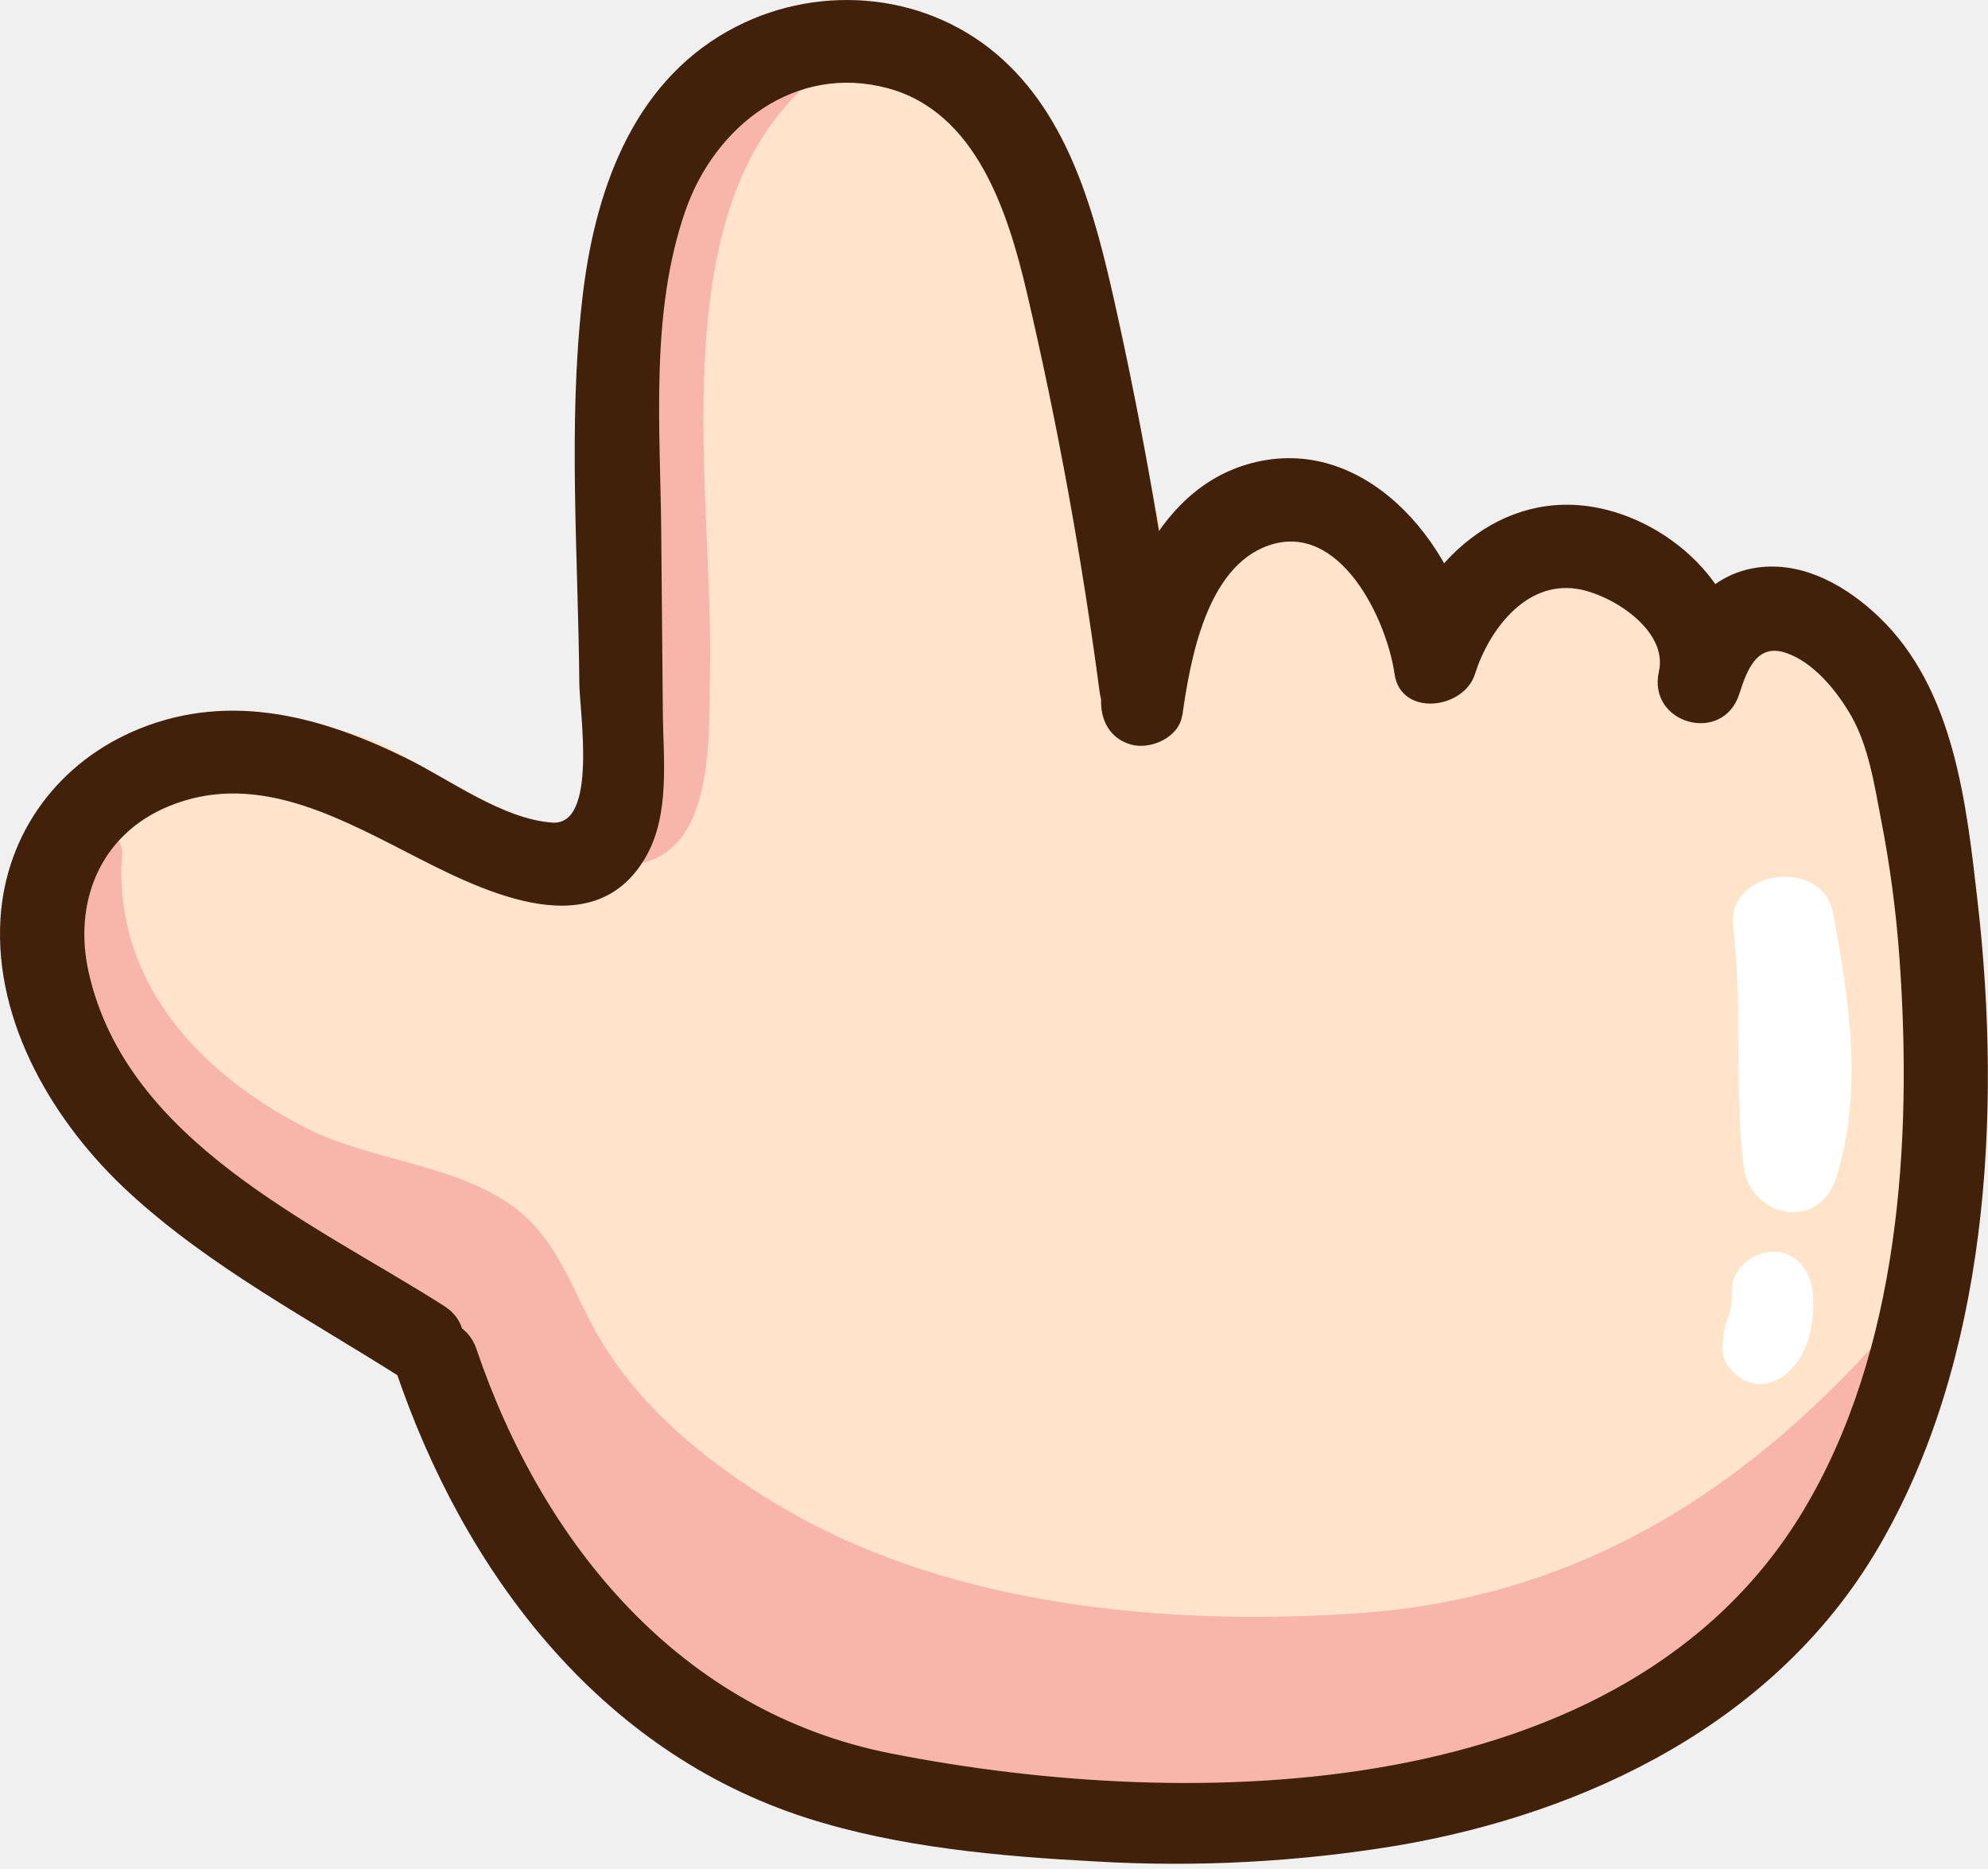
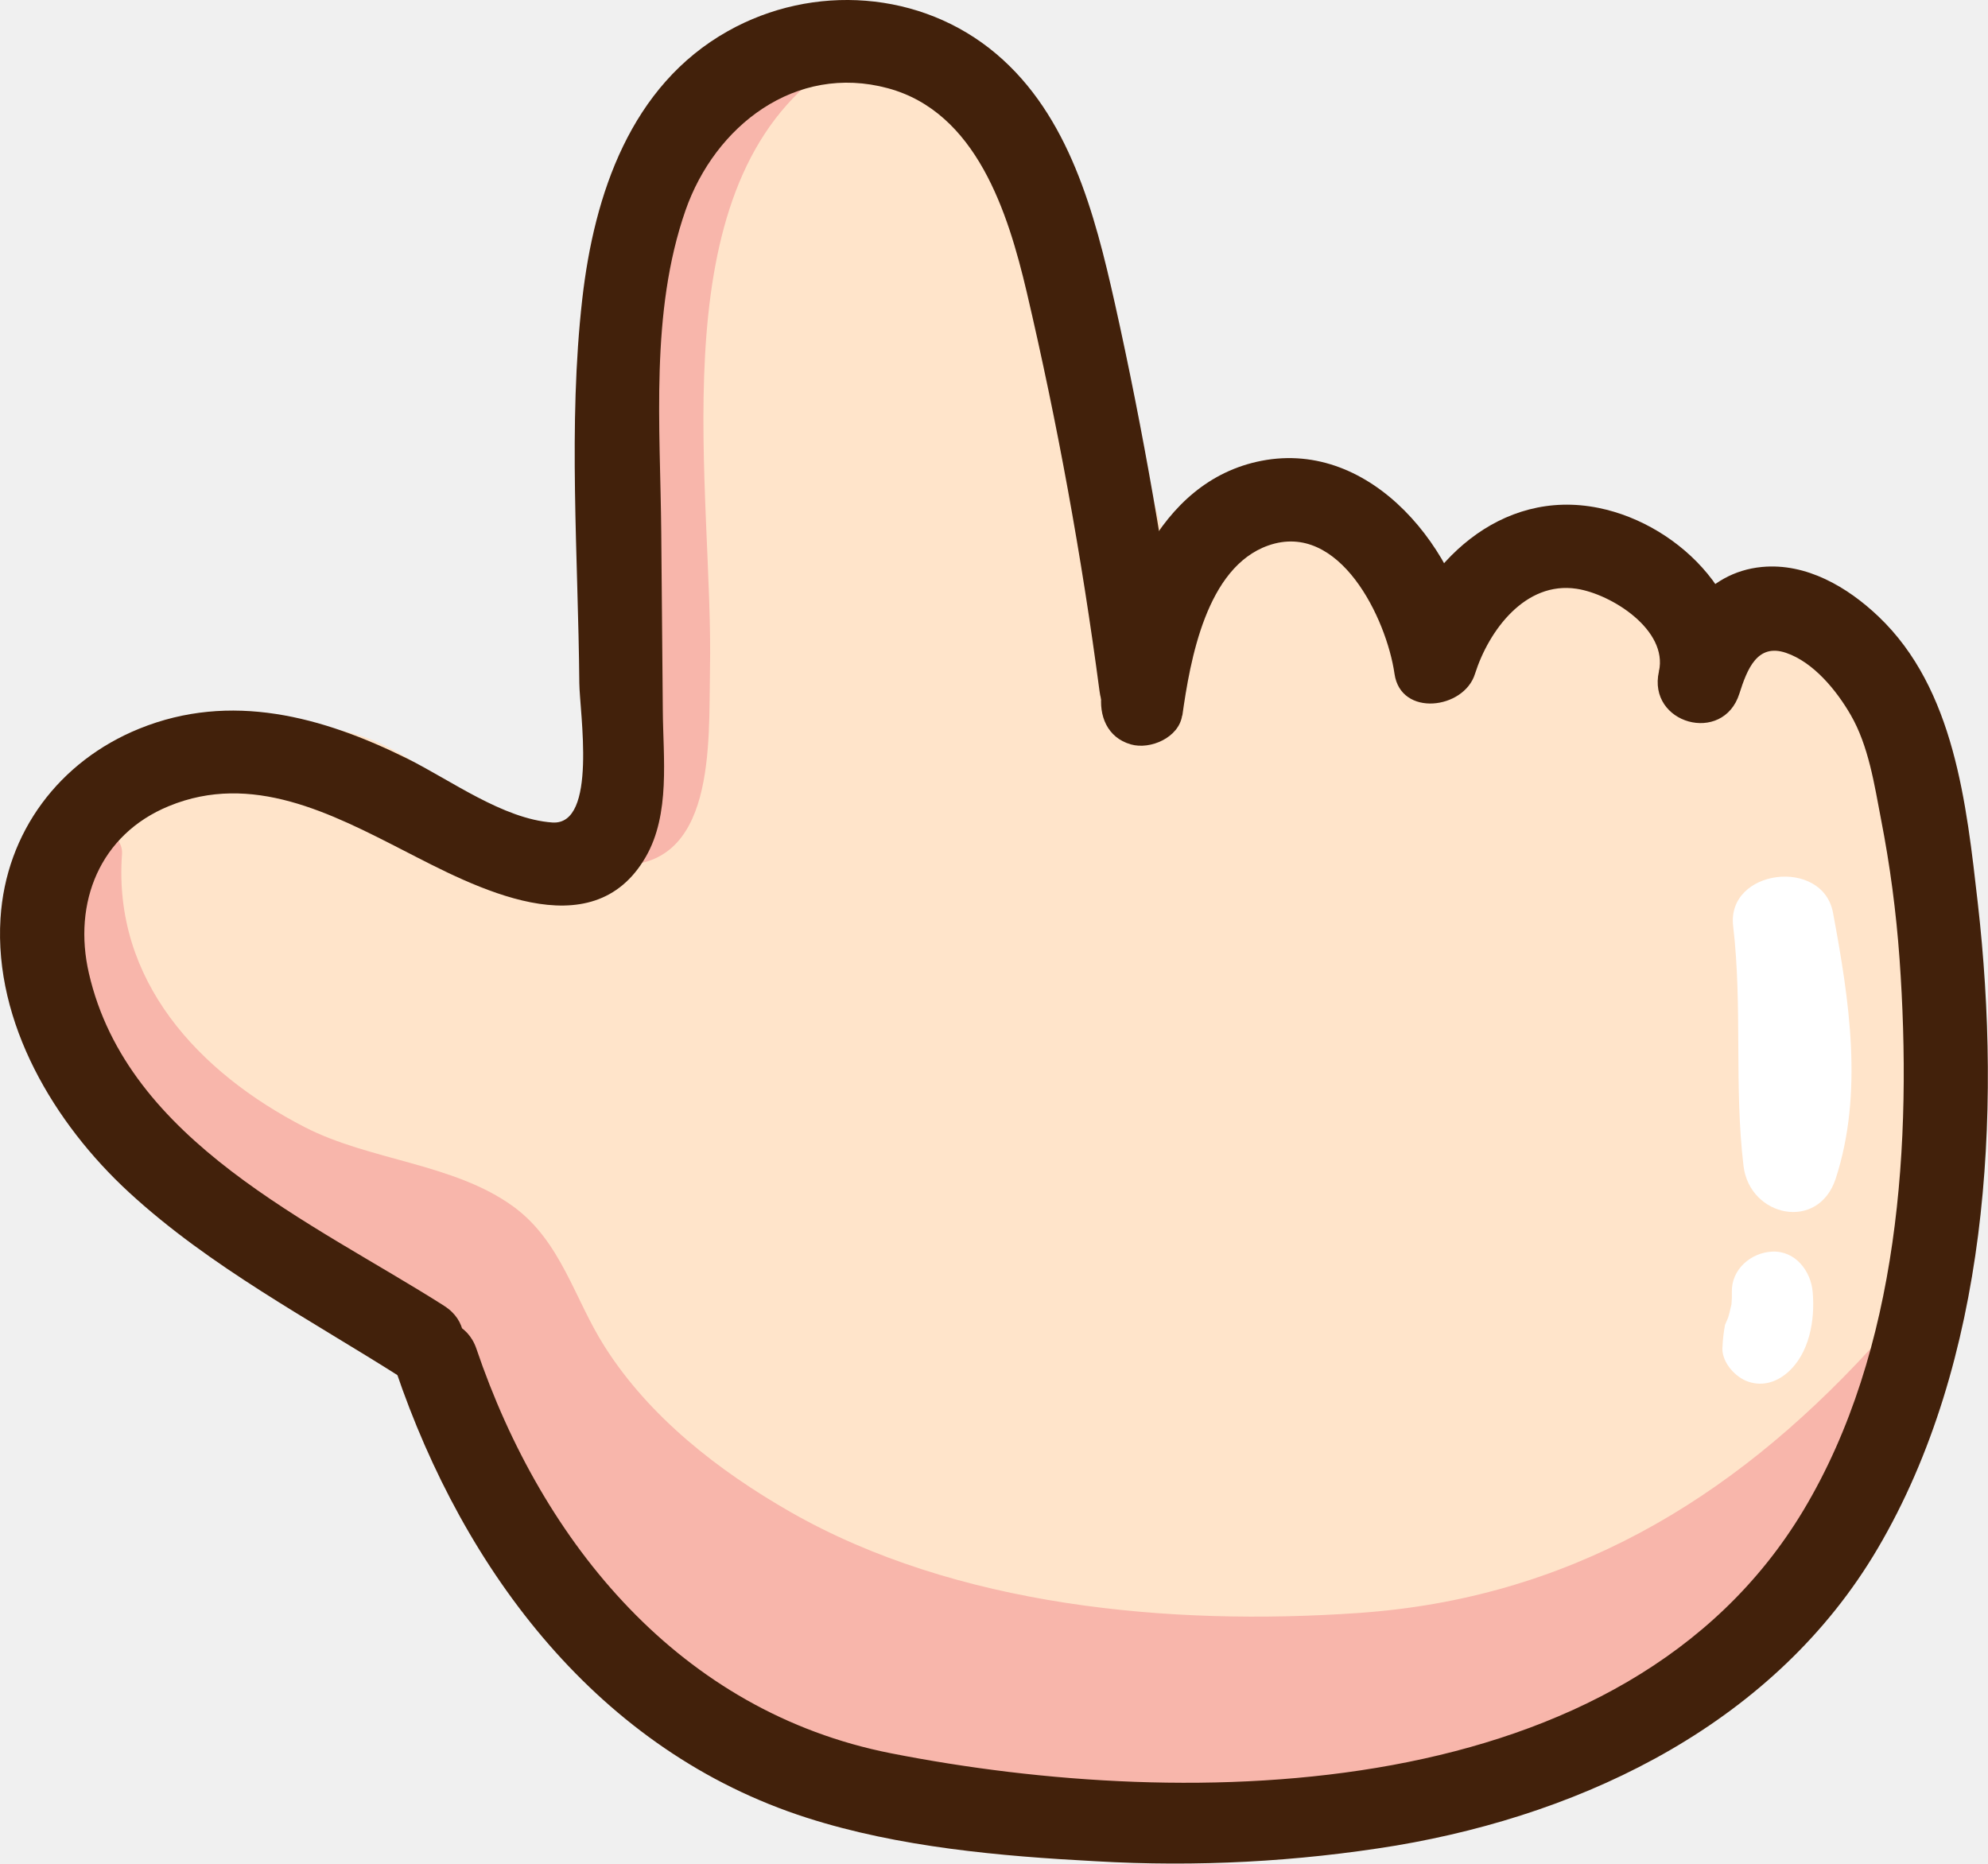
- <svg xmlns="http://www.w3.org/2000/svg" width="100" height="94" viewBox="0 0 100 94" fill="none">
+ <svg xmlns="http://www.w3.org/2000/svg" width="32" height="30" viewBox="0 0 32 30" fill="none">
  <g clip-path="url(#clip0_6_1530)">
-     <path d="M88.631 30.059C87.72 30.565 87.041 31.316 86.421 32.137C86.343 32.239 86.249 32.355 86.151 32.473C85.31 30.55 84.326 28.694 82.407 27.627C80.442 26.535 78.041 26.535 76.295 28.046C75.628 28.667 75.063 29.389 74.62 30.185C74.481 30.419 74.315 30.799 74.12 31.159C73.365 30.067 72.747 28.889 71.844 27.906C71.154 27.132 70.296 26.527 69.336 26.136C68.376 25.746 67.339 25.581 66.305 25.653C63.249 25.885 61.066 27.618 59.396 29.873C58.492 26.773 57.588 23.673 56.683 20.573C55.53 16.627 54.587 12.372 52.352 8.862C50.483 5.924 47.754 3.741 44.249 3.228C43.234 3.08 42.203 3.092 41.192 3.263C40.735 3.003 40.195 2.933 39.686 3.066C38.631 3.313 37.674 3.873 36.942 4.673C36.649 4.803 36.392 5.001 36.191 5.251C33.388 8.674 32.592 12.809 32.417 17.137C32.212 22.137 32.31 27.164 32.277 32.169C32.26 34.597 32.332 37.046 32.218 39.472C32.19 40.081 32.203 41.192 31.76 41.67C31.105 42.377 28.354 43.036 27.551 42.711C23.388 41.035 20.991 37.208 16.468 36.629C12.925 36.178 9.066 36.946 6.263 39.249C2.864 42.041 2.281 46.564 3.774 50.539C5.354 54.755 8.408 58.546 11.65 61.618C14.892 64.689 20.264 64.126 23.154 67.623C25.711 70.716 25.645 77.652 28.042 80.861C30.751 84.491 34.406 86.34 38.739 87.432C43.895 88.741 49.169 89.892 54.489 90.2C59.466 90.486 64.515 90.169 69.46 89.593C77.755 88.626 86.068 86.22 91.233 79.189C96.33 72.247 97.302 62.958 97.718 54.615C97.945 50.103 98.148 24.745 88.631 30.059Z" fill="#FFE4CA" />
-     <path d="M94.021 67.915C87.035 75.501 78.834 80.417 68.314 81.135C58.855 81.79 48.08 80.812 39.743 76.044C36.146 73.986 32.653 71.27 30.413 67.729C28.885 65.328 28.23 62.451 25.829 60.693C22.83 58.51 18.601 58.386 15.318 56.692C9.981 53.941 5.676 49.316 6.139 42.963C6.224 41.778 4.305 41.197 3.816 42.334C-0.162 51.551 4.846 59.973 13.251 64.319C15.355 65.411 18.874 65.847 20.623 67.327C22.288 68.742 22.982 71.715 24.168 73.669C26.98 78.353 30.962 82.226 35.722 84.907C52.686 94.311 90.995 93.004 95.448 68.74C95.588 67.969 94.643 67.238 94.021 67.915Z" fill="#F8B6AB" />
-     <path d="M40.101 3.591C24.919 11.539 35.081 30.088 30.149 42.511C29.948 43.018 30.45 43.48 30.909 43.507C36.039 43.808 35.639 37.368 35.711 33.74C35.904 24.738 33.122 10.354 40.937 3.971C41.793 3.285 40.994 3.13 40.101 3.591Z" fill="#F8B6AB" />
-     <path d="M92.202 45.908C91.681 43.112 86.839 43.712 87.181 46.587C87.655 50.619 87.221 54.647 87.703 58.652C88.013 61.209 91.467 61.964 92.342 59.281C93.744 54.963 93.021 50.298 92.202 45.908Z" fill="white" />
-     <path d="M91.183 64.989C91.093 63.933 90.31 62.905 89.151 62.955C88.074 63.003 87.085 63.85 87.116 64.989C87.121 65.194 87.115 65.399 87.096 65.603C87.072 65.681 87.016 65.963 87 66.022C86.985 66.081 86.946 66.201 86.913 66.29C87.059 65.974 87.011 66.09 86.773 66.64C86.706 66.991 86.663 67.347 86.647 67.705C86.559 68.439 87.199 69.183 87.817 69.451C88.557 69.764 89.297 69.565 89.895 69.058C91.019 68.096 91.305 66.404 91.183 64.989Z" fill="white" />
-     <path d="M22.354 65.69C15.693 61.457 6.418 57.436 4.473 48.958C3.654 45.408 5.019 41.972 8.496 40.547C12.661 38.831 16.65 40.907 20.332 42.795C23.825 44.587 29.767 47.816 32.483 43.101C33.727 40.94 33.356 38.117 33.341 35.735L33.262 26.796C33.214 21.456 32.692 15.717 34.482 10.585C35.965 6.331 40.012 3.185 44.659 4.438C49.119 5.641 50.704 10.69 51.645 14.681C53.193 21.302 54.411 27.997 55.306 34.749C55.454 35.882 56.161 36.836 57.404 36.849C58.423 36.86 59.652 35.873 59.504 34.749C58.63 28.2 57.517 21.69 56.074 15.239C55.07 10.749 53.789 5.815 50.117 2.711C46.342 -0.48 40.896 -0.843 36.611 1.565C31.725 4.309 29.889 9.764 29.291 15.03C28.566 21.389 29.084 27.975 29.141 34.36C29.151 35.799 30.075 41.529 27.785 41.372C25.314 41.202 22.653 39.23 20.485 38.156C16.22 36.045 11.609 34.784 7.007 36.654C2.991 38.281 0.295 41.856 0.024 46.2C-0.303 51.457 2.744 56.528 6.481 59.969C10.572 63.736 15.571 66.356 20.234 69.32C22.522 70.772 24.628 67.138 22.354 65.695V65.69Z" fill="#42210B" />
-     <path d="M59.471 36.006C59.866 33.199 60.68 28.532 63.8 27.438C67.388 26.18 69.751 31.131 70.148 33.895C70.462 36.078 73.641 35.681 74.195 33.895C74.887 31.712 76.725 29.221 79.31 29.614C81.056 29.881 83.916 31.686 83.447 33.775C82.853 36.41 86.675 37.473 87.494 34.891C87.891 33.642 88.4 32.349 89.838 32.836C91.227 33.308 92.384 34.736 93.091 35.956C93.995 37.512 94.283 39.466 94.619 41.21C95.072 43.527 95.382 45.869 95.549 48.224C96.204 57.393 95.549 67.917 90.705 75.985C81.755 90.871 59.855 91.157 44.801 88.186C34.231 86.097 27.3 77.672 23.962 67.838C23.089 65.295 19.044 66.386 19.915 68.954C23.34 79.046 30.119 88.085 40.595 91.438C45.207 92.914 50.315 93.368 55.131 93.621C60.178 93.916 65.242 93.651 70.231 92.831C79.89 91.196 89.33 86.588 94.447 77.897C99.998 68.473 100.701 56.068 99.487 45.434C98.919 40.457 98.323 34.655 94.495 31.011C92.931 29.525 90.858 28.307 88.629 28.518C85.773 28.791 84.234 31.256 83.44 33.758L87.487 34.873C88.489 30.426 84.588 26.397 80.419 25.55C75.466 24.543 71.554 28.307 70.141 32.753H74.189C73.47 27.752 69.048 22.092 63.455 23.179C58.168 24.207 56.074 30.177 55.417 34.862C55.26 35.995 55.694 37.104 56.884 37.445C57.864 37.726 59.307 37.1 59.464 35.98L59.471 36.006Z" fill="#42210B" />
+     <path d="M28.362 9.619C28.07 9.781 27.853 10.021 27.655 10.284C27.63 10.317 27.6 10.354 27.568 10.391C27.299 9.776 26.984 9.182 26.37 8.841C25.741 8.491 24.973 8.491 24.414 8.975C24.201 9.173 24.02 9.404 23.878 9.659C23.834 9.734 23.781 9.856 23.718 9.971C23.477 9.621 23.279 9.244 22.99 8.93C22.769 8.682 22.495 8.489 22.188 8.364C21.88 8.239 21.549 8.186 21.218 8.209C20.24 8.283 19.541 8.838 19.007 9.559C18.718 8.567 18.428 7.575 18.139 6.583C17.77 5.321 17.468 3.959 16.753 2.836C16.155 1.896 15.281 1.197 14.159 1.033C13.835 0.986 13.505 0.989 13.181 1.044C13.035 0.961 12.862 0.938 12.7 0.981C12.362 1.06 12.056 1.239 11.821 1.495C11.728 1.537 11.645 1.6 11.581 1.68C10.684 2.776 10.429 4.099 10.373 5.484C10.308 7.084 10.339 8.692 10.329 10.294C10.323 11.071 10.346 11.855 10.31 12.631C10.301 12.826 10.305 13.181 10.163 13.334C9.954 13.561 9.073 13.772 8.816 13.668C7.484 13.131 6.717 11.906 5.27 11.721C4.136 11.577 2.901 11.823 2.004 12.56C0.916 13.453 0.73 14.9 1.208 16.172C1.713 17.521 2.691 18.735 3.728 19.718C4.765 20.701 6.484 20.52 7.409 21.639C8.227 22.629 8.206 24.849 8.973 25.875C9.84 27.037 11.01 27.629 12.396 27.978C14.046 28.397 15.734 28.765 17.436 28.864C19.029 28.955 20.645 28.854 22.227 28.67C24.882 28.36 27.542 27.59 29.194 25.34C30.826 23.119 31.136 20.147 31.27 17.477C31.343 16.033 31.407 7.918 28.362 9.619Z" fill="#FFE4CA" />
+     <path d="M30.087 21.733C27.851 24.16 25.227 25.733 21.861 25.963C18.834 26.173 15.386 25.86 12.718 24.334C11.567 23.675 10.449 22.806 9.732 21.673C9.243 20.905 9.034 19.984 8.265 19.422C7.306 18.723 5.952 18.683 4.902 18.141C3.194 17.261 1.816 15.781 1.964 13.748C1.992 13.369 1.378 13.183 1.221 13.547C-0.052 16.496 1.551 19.191 4.24 20.582C4.914 20.931 6.04 21.071 6.599 21.545C7.132 21.997 7.354 22.949 7.734 23.574C8.634 25.073 9.908 26.312 11.431 27.17C16.86 30.18 29.119 29.761 30.544 21.997C30.588 21.75 30.286 21.516 30.087 21.733Z" fill="#F8B6AB" />
+     <path d="M12.832 1.149C7.974 3.693 11.226 9.628 9.648 13.604C9.583 13.766 9.744 13.914 9.891 13.922C11.532 14.019 11.405 11.958 11.428 10.797C11.489 7.916 10.599 3.313 13.1 1.271C13.374 1.051 13.118 1.002 12.832 1.149Z" fill="#F8B6AB" />
+     <path d="M29.505 14.691C29.338 13.796 27.788 13.988 27.898 14.908C28.05 16.198 27.911 17.487 28.065 18.769C28.164 19.587 29.269 19.828 29.549 18.97C29.998 17.588 29.767 16.095 29.505 14.691Z" fill="white" />
+     <path d="M29.178 20.797C29.15 20.459 28.899 20.13 28.528 20.146C28.184 20.161 27.867 20.432 27.877 20.797C27.879 20.862 27.877 20.928 27.871 20.993C27.863 21.018 27.845 21.108 27.84 21.127C27.835 21.146 27.823 21.184 27.812 21.213C27.859 21.112 27.844 21.149 27.767 21.325C27.746 21.437 27.732 21.551 27.727 21.666C27.699 21.9 27.904 22.139 28.101 22.224C28.338 22.324 28.575 22.261 28.766 22.099C29.126 21.791 29.218 21.249 29.178 20.797Z" fill="white" />
+     <path d="M7.153 21.021C5.022 19.666 2.054 18.38 1.431 15.666C1.169 14.531 1.606 13.431 2.719 12.975C4.052 12.426 5.328 13.09 6.506 13.694C7.624 14.268 9.525 15.301 10.395 13.792C10.793 13.101 10.674 12.197 10.669 11.435L10.644 8.575C10.629 6.866 10.462 5.03 11.034 3.387C11.509 2.026 12.804 1.019 14.291 1.42C15.718 1.805 16.225 3.421 16.526 4.698C17.022 6.816 17.412 8.959 17.698 11.12C17.745 11.482 17.972 11.787 18.369 11.792C18.695 11.795 19.089 11.479 19.041 11.12C18.762 9.024 18.405 6.941 17.944 4.877C17.622 3.44 17.212 1.861 16.037 0.868C14.83 -0.154 13.087 -0.27 11.716 0.501C10.152 1.379 9.565 3.125 9.373 4.81C9.141 6.844 9.307 8.952 9.325 10.995C9.329 11.456 9.624 13.289 8.891 13.239C8.1 13.184 7.249 12.554 6.555 12.21C5.19 11.534 3.715 11.131 2.242 11.729C0.957 12.25 0.094 13.394 0.008 14.784C-0.097 16.466 0.878 18.089 2.074 19.19C3.383 20.396 4.983 21.234 6.475 22.183C7.207 22.647 7.881 21.484 7.153 21.022V21.021Z" fill="#42210B" />
+     <path d="M19.031 11.522C19.157 10.624 19.418 9.13 20.416 8.78C21.564 8.378 22.32 9.962 22.447 10.847C22.548 11.545 23.565 11.418 23.742 10.847C23.964 10.148 24.552 9.351 25.379 9.477C25.938 9.562 26.853 10.139 26.703 10.808C26.513 11.651 27.736 11.991 27.998 11.165C28.125 10.765 28.288 10.352 28.748 10.508C29.193 10.659 29.563 11.115 29.789 11.506C30.078 12.004 30.171 12.629 30.278 13.187C30.423 13.929 30.522 14.678 30.576 15.432C30.785 18.366 30.576 21.733 29.026 24.315C26.162 29.079 19.154 29.17 14.336 28.22C10.954 27.551 8.736 24.855 7.668 21.708C7.389 20.894 6.094 21.244 6.373 22.065C7.469 25.295 9.638 28.187 12.99 29.26C14.466 29.733 16.101 29.878 17.642 29.959C19.257 30.053 20.878 29.968 22.474 29.706C25.565 29.183 28.585 27.708 30.223 24.927C31.999 21.912 32.224 17.942 31.836 14.539C31.654 12.946 31.463 11.09 30.238 9.924C29.738 9.448 29.075 9.058 28.361 9.126C27.448 9.213 26.955 10.002 26.701 10.803L27.996 11.159C28.317 9.736 27.068 8.447 25.734 8.176C24.149 7.854 22.897 9.058 22.445 10.481H23.74C23.511 8.881 22.095 7.069 20.306 7.417C18.614 7.746 17.944 9.657 17.733 11.156C17.683 11.518 17.822 11.873 18.203 11.982C18.517 12.072 18.978 11.872 19.029 11.514L19.031 11.522Z" fill="#42210B" />
  </g>
  <defs>
    <clipPath id="clip0_6_1530">
-       <rect width="100" height="93.744" fill="white" />
+       <rect width="32" height="29.998" fill="white" />
    </clipPath>
  </defs>
</svg>
